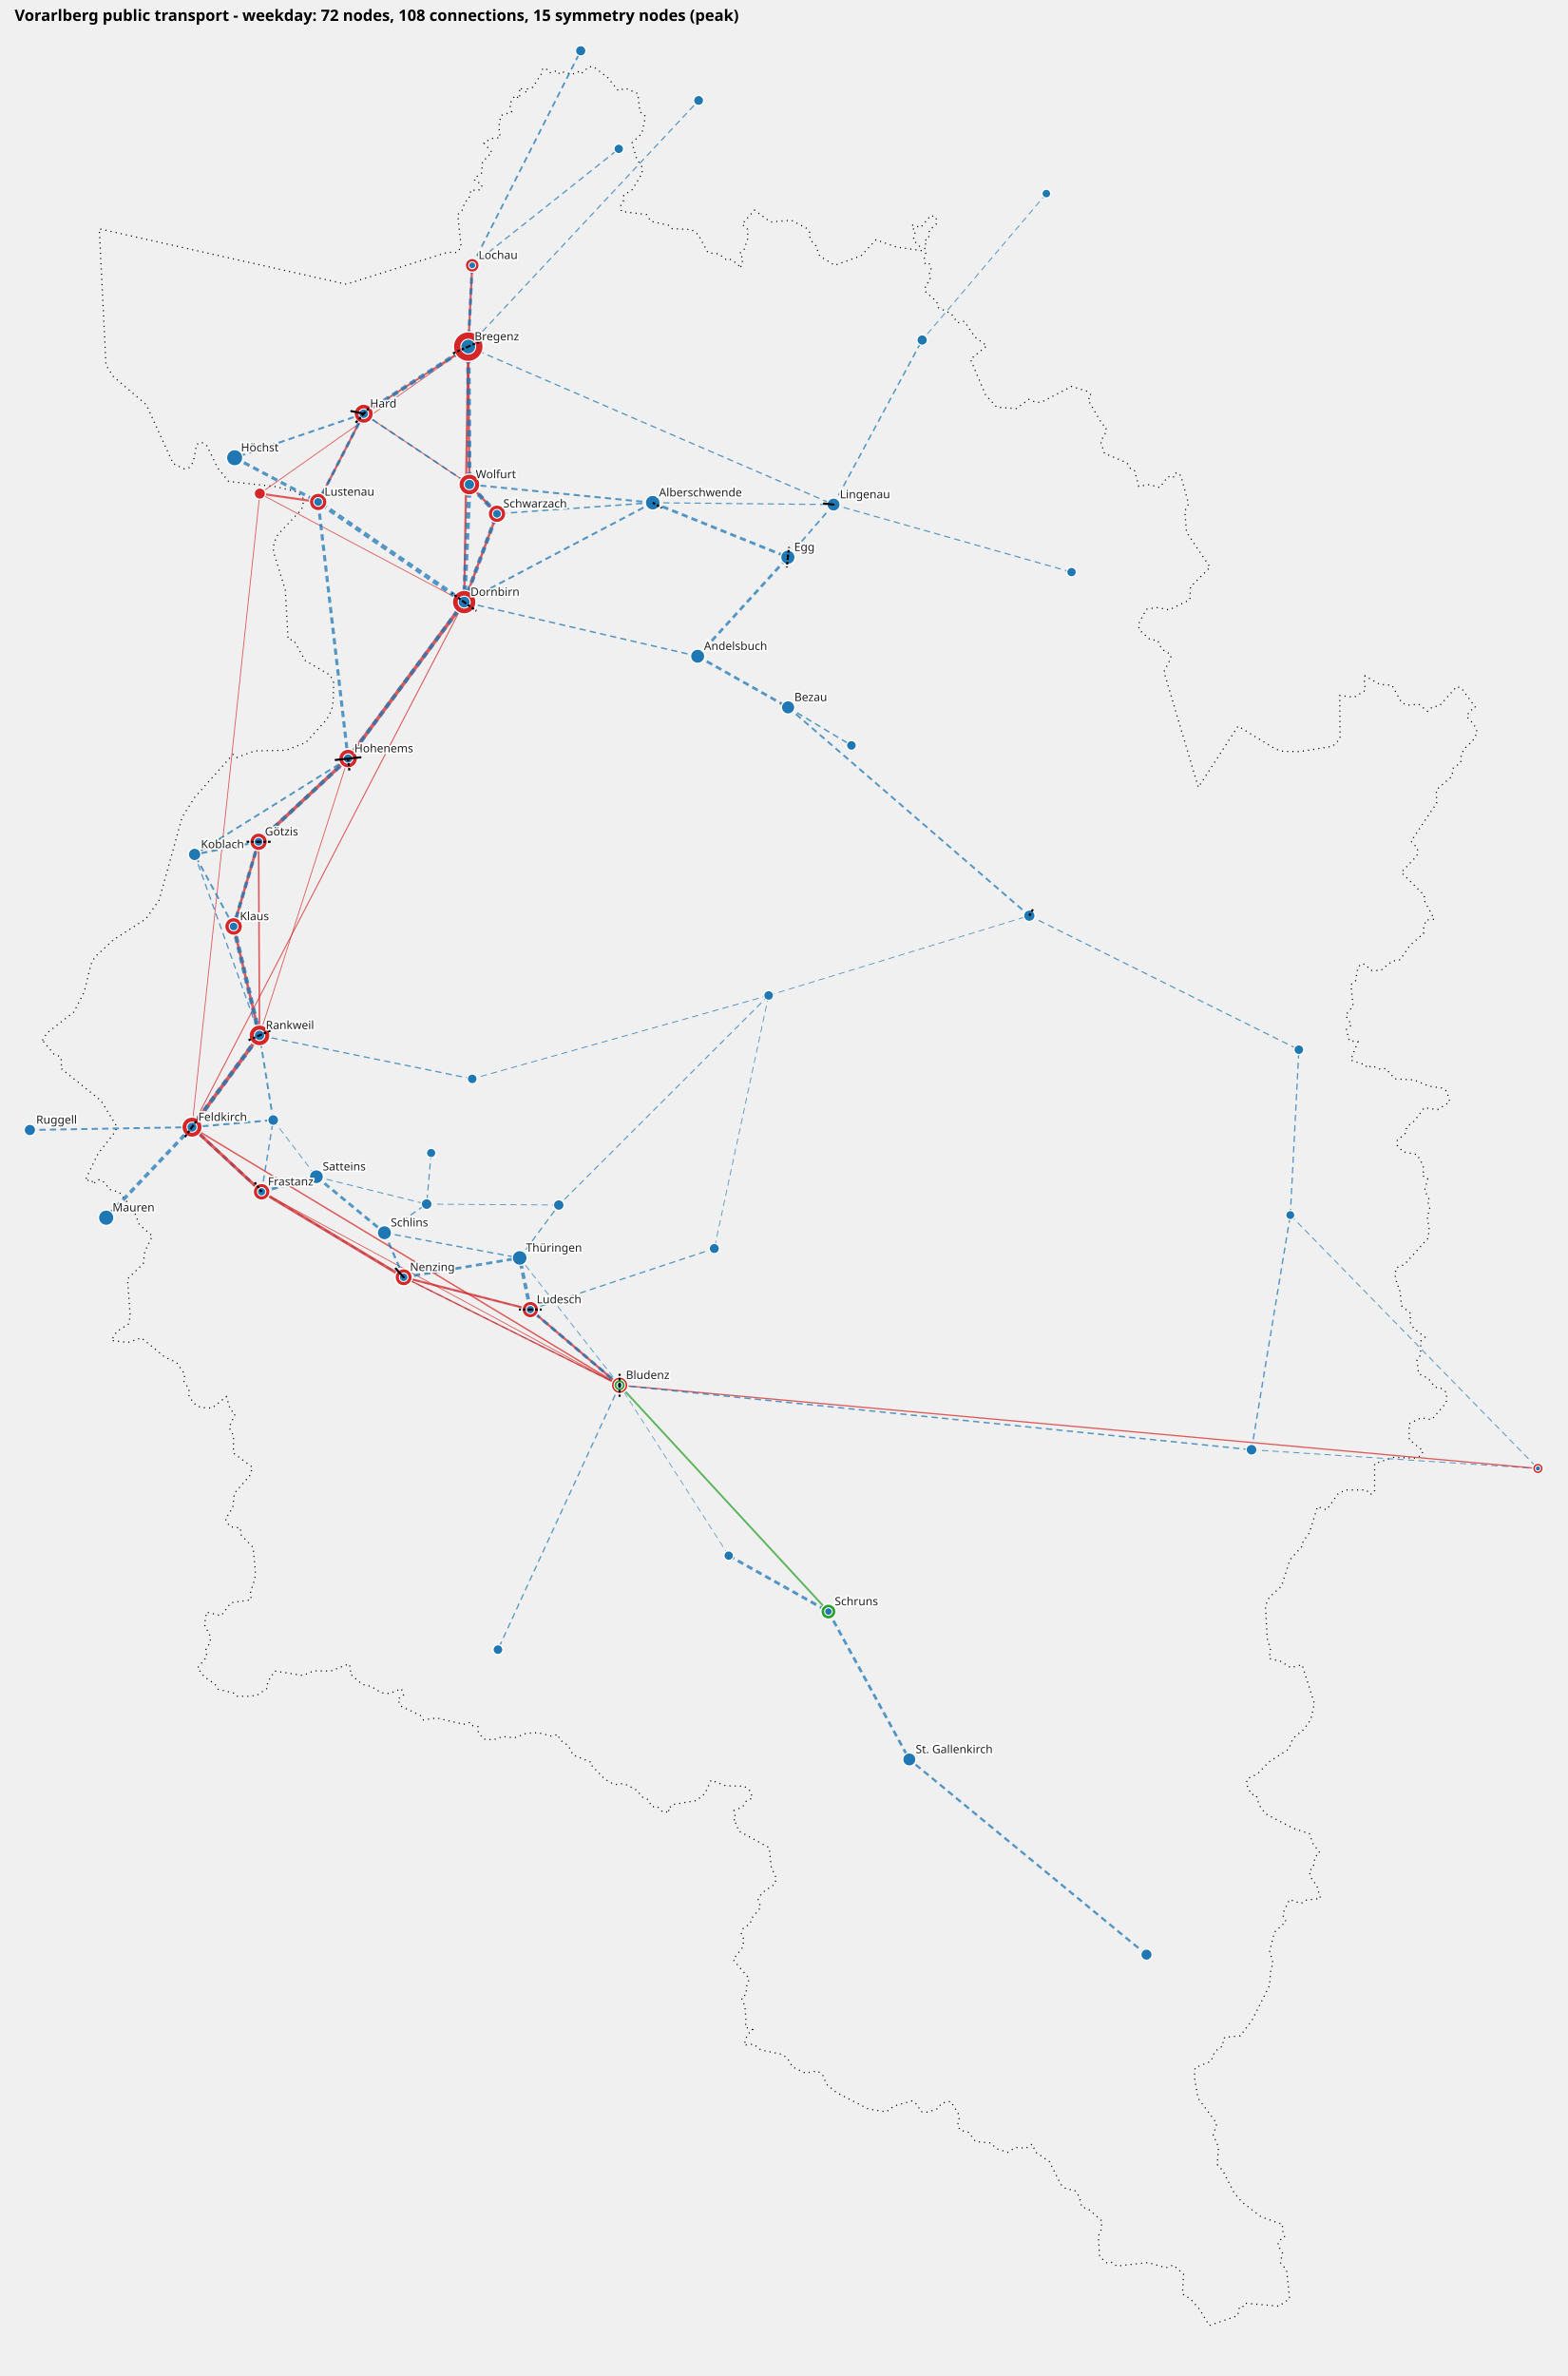
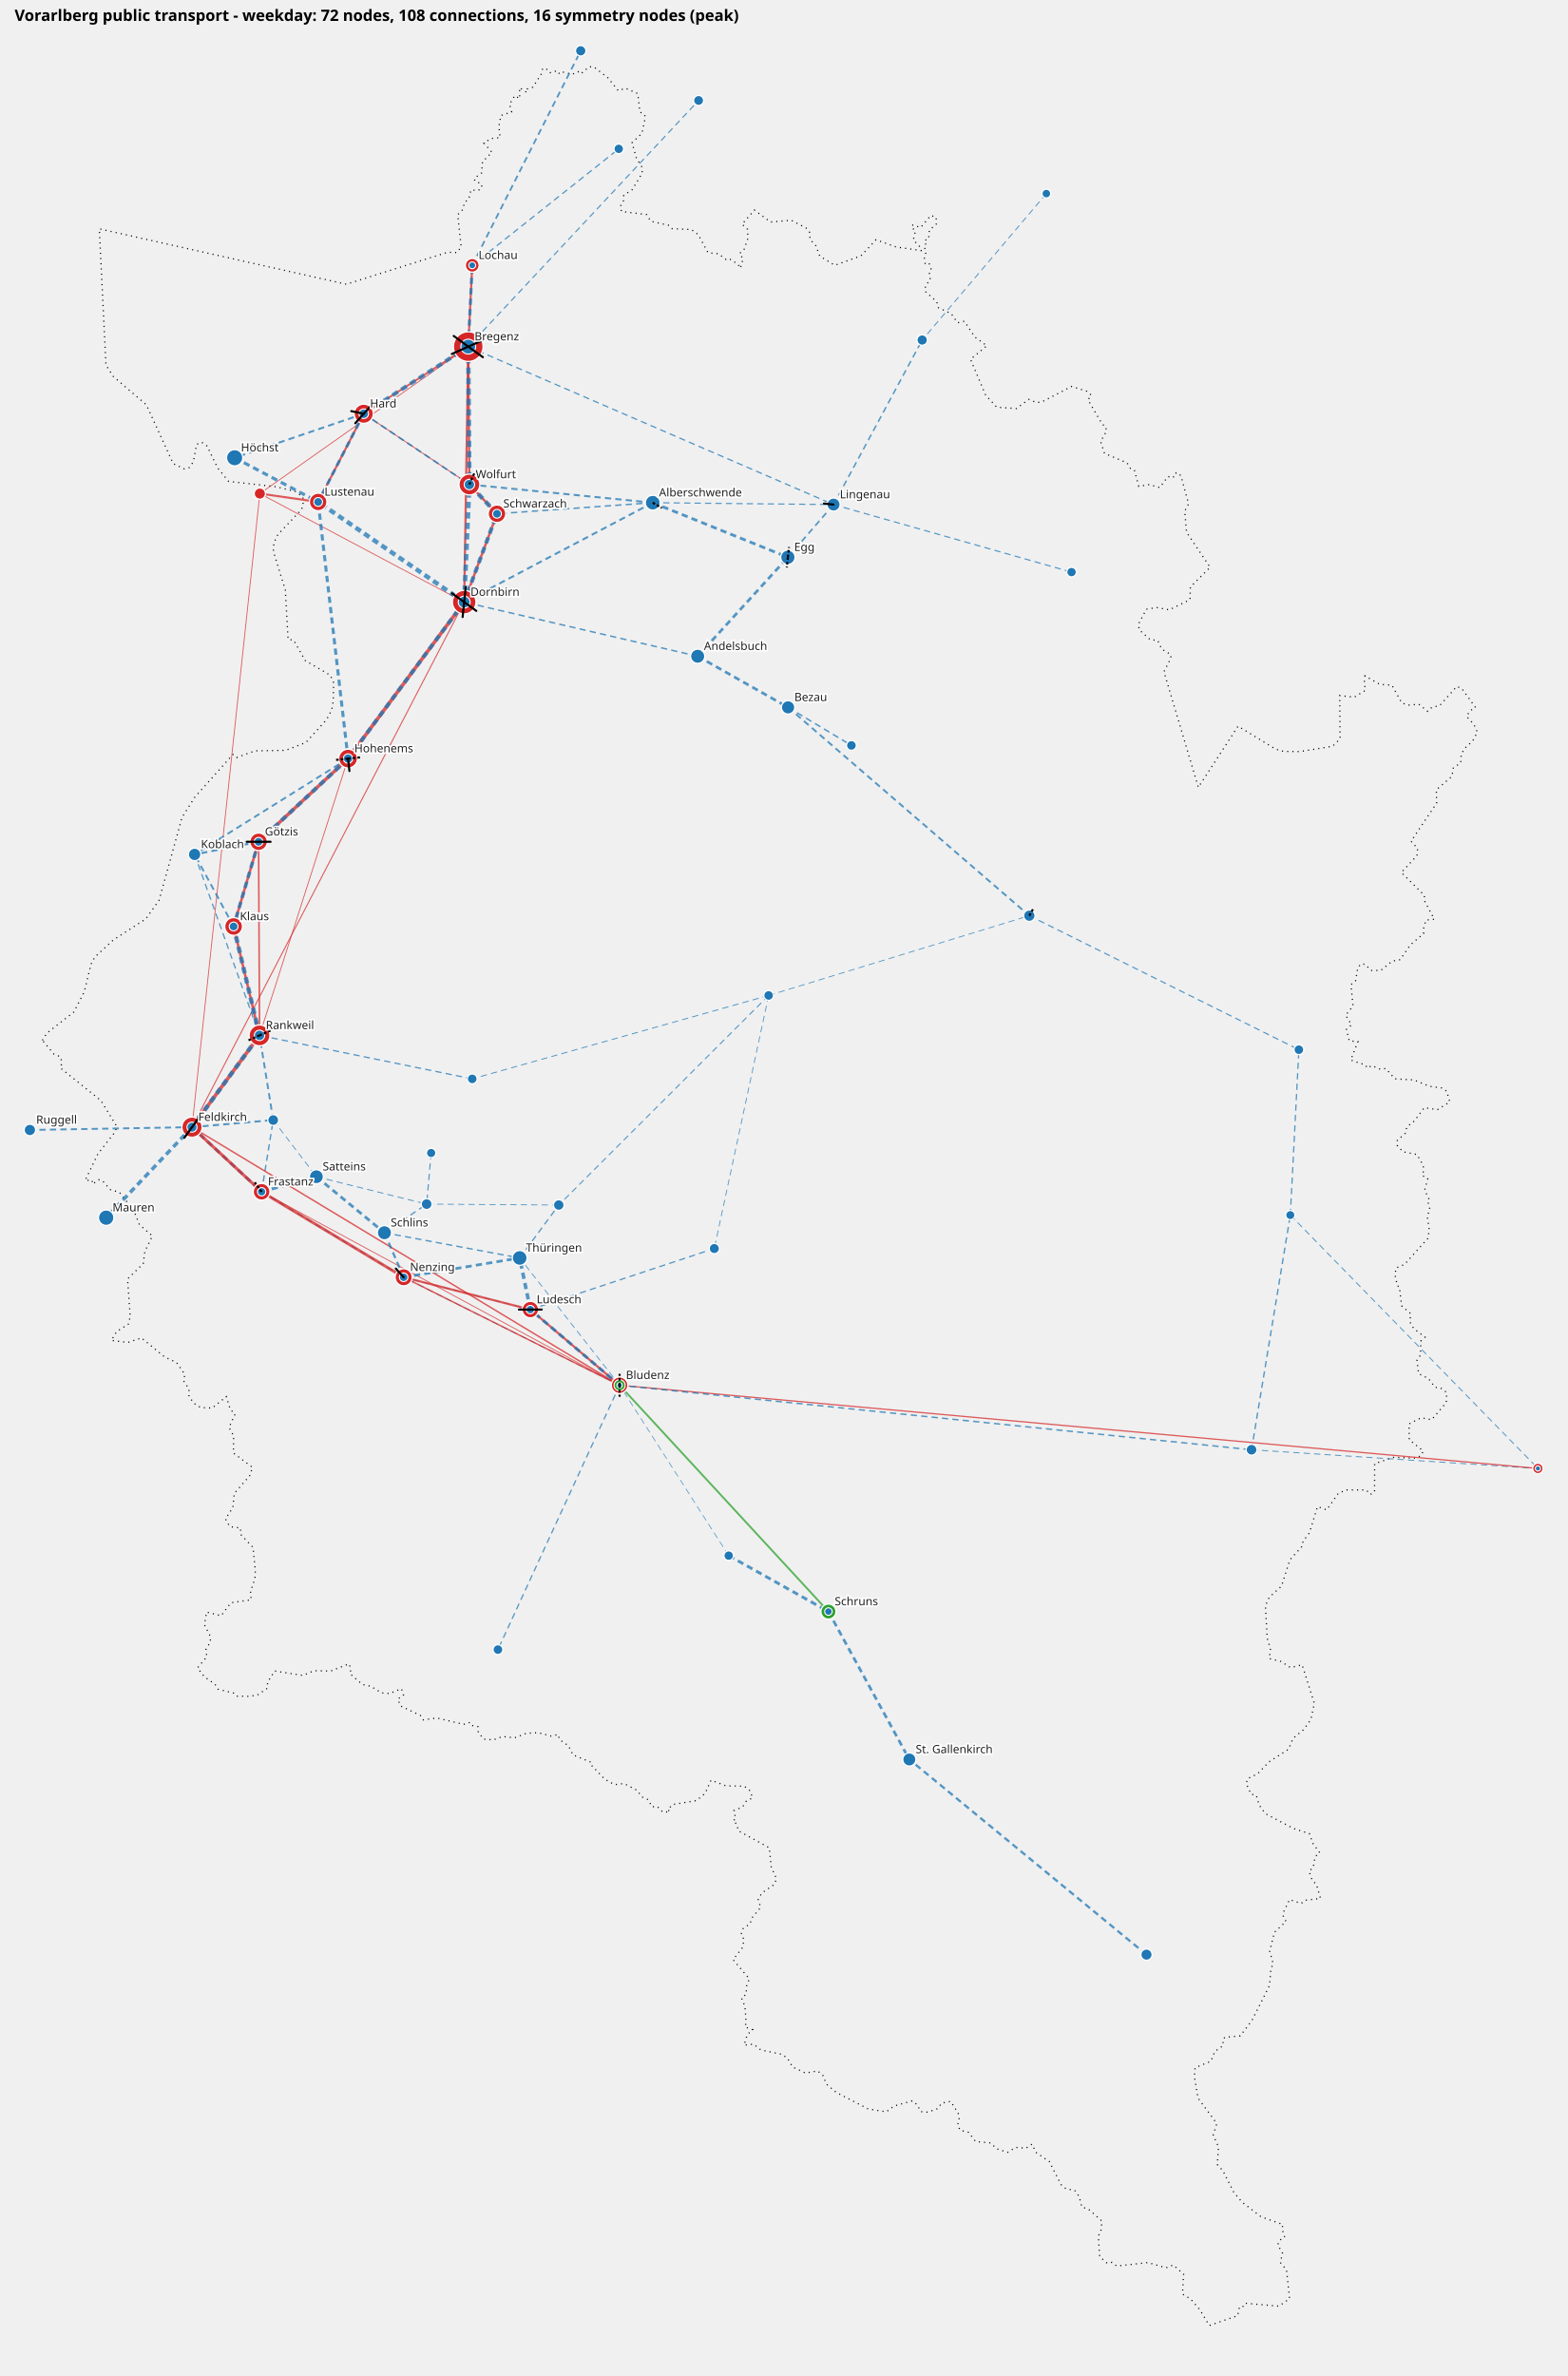
<svg xmlns="http://www.w3.org/2000/svg" width="1500" height="2273" style="background:#f3f5f8;font-family:sans-serif">
  <polyline fill="none" stroke="#000" stroke-width="1.2" stroke-dasharray="1 4" points="40.6,995.2 44.9,988.3 70.6,968.2 80.6,948.9 87.0,922.6 90.6,915.7 108.4,899.2 139.5,879.1 152.2,861.2 174.2,781.9 186.4,762.6 222.8,721.8 226.4,724.7 244.0,718.3 273.4,717.8 292.7,710.3 312.4,688.5 317.4,679.1 318.8,670.9 319.2,653.1 316.0,646.0 292.0,631.9 281.0,612.5 275.6,611.6 273.0,564.5 261.5,527.3 262.1,519.2 265.8,511.4 288.0,488.0 290.0,484.0 289.8,475.5 282.8,470.2 264.0,465.6 218.7,460.5 208.2,447.6 198.1,426.7 193.0,423.1 188.1,425.1 185.0,441.8 181.1,447.3 176.2,448.5 165.7,443.5 140.0,387.2 108.5,360.3 101.4,349.3 95.0,218.9 331.3,271.9 428.4,241.3 437.2,241.6 441.2,236.2 437.9,205.4 442.6,200.6 444.6,193.4 448.4,190.7 450.6,181.7 457.5,182.3 461.0,179.5 460.8,176.0 454.2,173.1 454.0,170.5 460.8,165.4 461.6,154.8 470.7,145.7 463.0,136.9 469.8,132.5 478.5,131.7 477.3,120.9 479.2,110.5 489.5,107.1 487.5,99.8 492.5,91.5 497.2,94.3 497.1,83.8 504.2,88.6 504.6,85.1 509.8,83.4 517.8,70.9 519.2,65.6 522.5,65.6 525.8,69.7 533.2,67.6 535.3,70.7 538.4,68.9 547.5,71.1 553.1,68.6 555.6,70.7 563.8,63.8 568.4,64.2 581.6,74.4 591.6,86.8 598.4,84.4 610.2,89.5 612.2,107.1 616.9,109.9 617.1,113.7 614.1,127.6 604.7,136.6 608.9,151.3 614.1,159.6 614.4,165.8 604.9,181.4 596.8,186.8 596.5,192.0 593.6,197.2 594.6,202.3 618.7,205.3 622.7,211.7 640.1,215.6 642.9,218.7 661.5,219.6 668.0,224.4 677.5,241.9 687.2,242.7 694.5,248.1 697.1,247.1 706.1,252.8 708.3,256.7 711.0,247.5 707.5,242.5 711.8,238.9 715.6,227.9 715.1,219.2 709.9,214.5 721.8,201.0 737.2,212.4 757.0,210.7 771.2,218.1 774.7,222.4 775.0,229.0 780.6,235.1 784.3,245.0 798.7,253.8 823.8,244.7 838.1,229.4 857.5,236.3 881.3,239.7 881.6,237.6 873.8,229.5 875.9,220.7 872.9,218.3 872.6,215.2 880.9,217.6 890.5,206.1 895.7,207.9 895.8,214.3 889.2,220.2 888.4,228.7 884.5,230.0 886.4,236.1 884.4,238.1 885.8,242.8 884.4,246.8 885.2,252.6 888.9,251.9 891.2,258.6 889.2,261.7 890.1,267.8 885.5,272.9 885.0,278.6 896.2,288.6 897.8,294.3 910.1,300.1 916.2,308.8 922.6,307.3 932.8,322.5 944.2,330.8 928.5,343.7 943.0,378.0 953.7,389.6 972.5,390.8 984.3,382.1 991.9,385.2 997.1,384.3 1025.3,369.7 1039.6,374.2 1044.2,378.1 1040.9,382.5 1054.8,406.2 1057.8,407.7 1058.6,412.6 1053.0,422.4 1056.7,433.7 1078.3,442.8 1081.5,448.1 1085.3,449.7 1089.5,465.2 1099.5,463.6 1109.6,466.4 1117.4,455.9 1122.6,456.8 1123.4,453.1 1126.6,452.1 1129.8,455.1 1137.2,482.1 1133.5,488.9 1135.2,509.1 1157.8,542.7 1138.9,561.6 1138.5,573.7 1118.7,583.4 1106.7,581.2 1096.8,582.8 1089.6,596.3 1089.7,602.3 1100.5,612.0 1107.6,612.6 1111.5,621.0 1120.2,626.2 1120.2,629.7 1113.6,642.6 1146.5,753.2 1184.5,694.7 1220.5,716.7 1227.9,718.8 1243.9,719.0 1275.0,713.9 1282.1,706.8 1281.8,665.4 1295.6,667.0 1305.0,661.3 1306.6,659.4 1305.1,653.9 1306.0,646.6 1320.3,654.8 1331.7,655.4 1341.1,672.4 1347.2,674.6 1357.5,673.7 1365.9,680.5 1370.1,676.5 1377.3,675.1 1393.8,656.7 1398.5,658.6 1411.7,676.8 1406.2,680.2 1403.2,685.4 1410.2,693.1 1413.5,700.5 1408.9,708.9 1401.1,716.1 1398.0,721.9 1397.6,729.6 1390.4,734.8 1389.1,742.7 1374.2,755.6 1374.5,768.3 1350.0,804.8 1356.3,811.6 1355.7,818.6 1340.7,834.6 1362.9,856.7 1362.5,861.1 1372.3,879.4 1364.3,880.2 1361.3,890.6 1362.1,893.0 1349.2,904.1 1339.6,918.1 1332.1,919.4 1321.1,928.3 1311.7,928.4 1305.9,922.4 1301.7,922.3 1299.0,926.4 1296.9,938.3 1292.5,942.0 1294.5,962.4 1287.4,971.3 1293.1,980.4 1288.2,984.8 1290.9,995.7 1299.2,996.5 1292.3,1014.1 1306.5,1018.9 1308.1,1021.8 1312.5,1019.4 1320.8,1023.0 1325.7,1022.2 1334.7,1032.1 1352.8,1033.1 1367.5,1039.2 1379.4,1040.8 1384.1,1043.9 1387.1,1054.1 1375.4,1061.5 1362.6,1059.7 1353.2,1072.4 1346.0,1077.9 1344.5,1084.2 1336.9,1090.9 1336.7,1095.6 1342.1,1101.8 1355.7,1104.5 1361.4,1114.5 1362.3,1119.4 1360.6,1124.4 1366.0,1127.6 1363.0,1138.7 1367.9,1148.5 1366.5,1151.1 1368.0,1156.6 1365.5,1163.8 1367.5,1176.9 1365.9,1184.9 1343.8,1209.6 1335.5,1213.1 1334.8,1220.2 1336.9,1230.0 1338.9,1231.3 1341.0,1249.2 1349.7,1256.7 1348.9,1264.6 1352.5,1270.9 1363.4,1279.2 1359.3,1283.0 1359.1,1296.3 1355.7,1301.1 1357.2,1314.1 1366.5,1318.6 1373.0,1327.2 1378.0,1327.6 1384.1,1332.1 1383.7,1341.8 1369.7,1358.2 1359.7,1356.3 1348.1,1362.2 1348.3,1377.3 1361.7,1388.1 1359.5,1392.6 1354.4,1394.9 1333.1,1394.2 1315.2,1400.2 1315.1,1427.3 1311.1,1429.7 1307.1,1425.3 1288.4,1425.3 1280.5,1428.5 1269.3,1444.4 1260.5,1441.3 1252.8,1466.4 1246.6,1474.7 1246.3,1478.7 1234.1,1492.2 1226.1,1517.4 1214.4,1528.0 1210.7,1536.1 1212.4,1567.5 1215.5,1577.2 1214.4,1586.7 1225.5,1589.4 1234.7,1595.3 1245.8,1592.6 1257.5,1629.6 1254.1,1645.1 1247.3,1654.6 1237.1,1663.0 1232.8,1673.4 1214.1,1685.5 1203.1,1697.0 1193.7,1701.5 1192.3,1706.2 1197.0,1716.5 1201.9,1717.3 1204.7,1726.8 1210.6,1735.0 1237.5,1749.2 1252.7,1754.1 1256.2,1763.6 1262.7,1772.5 1258.2,1776.2 1256.4,1786.5 1252.4,1790.1 1255.6,1799.1 1259.5,1802.7 1263.4,1816.1 1248.8,1817.9 1244.8,1821.0 1233.8,1817.2 1227.8,1829.6 1227.8,1834.1 1230.5,1838.1 1219.3,1848.5 1214.8,1866.6 1218.1,1878.7 1215.9,1883.6 1214.6,1899.5 1197.6,1933.2 1186.6,1947.6 1171.8,1949.0 1170.1,1951.2 1170.2,1956.9 1162.3,1962.6 1158.5,1971.9 1143.4,1978.1 1142.7,1986.5 1146.2,2007.1 1164.2,2031.5 1160.7,2042.7 1165.8,2053.7 1164.6,2070.7 1170.1,2076.8 1180.6,2097.6 1188.5,2106.8 1206.5,2120.7 1227.4,2128.1 1226.6,2132.2 1229.1,2140.2 1223.9,2143.4 1222.5,2147.6 1227.0,2155.5 1225.0,2164.5 1230.9,2171.5 1233.8,2199.1 1223.5,2206.2 1191.5,2203.4 1190.0,2206.3 1185.9,2206.7 1184.1,2215.3 1157.0,2224.7 1147.8,2209.4 1139.0,2199.3 1131.3,2194.6 1132.4,2175.6 1122.5,2166.8 1115.6,2169.5 1098.3,2164.5 1068.4,2167.8 1063.8,2164.3 1059.3,2165.2 1052.1,2158.8 1050.8,2138.8 1053.1,2135.5 1054.4,2124.8 1040.8,2112.9 1035.1,2111.6 1032.5,2101.3 1028.2,2095.3 1020.0,2094.0 1015.1,2089.9 1004.0,2067.9 991.2,2059.1 987.4,2051.2 981.6,2055.1 971.6,2054.3 964.1,2059.0 954.0,2055.8 947.5,2050.0 933.4,2048.7 926.7,2039.9 918.5,2037.9 916.2,2032.3 917.9,2028.5 916.7,2021.5 909.5,2010.3 900.7,2012.0 897.6,2017.1 887.6,2020.6 880.9,2020.1 877.6,2013.5 872.7,2009.8 855.5,2014.7 847.9,2020.3 830.6,2017.5 800.1,2001.7 790.4,1993.6 787.8,1986.0 782.3,1981.1 770.6,1983.2 758.3,1977.4 753.4,1969.0 748.1,1965.3 728.0,1961.1 720.9,1955.5 711.9,1956.5 714.9,1946.5 720.1,1941.7 712.7,1939.1 713.9,1934.9 712.7,1919.4 709.4,1911.4 713.9,1907.9 714.2,1900.2 716.9,1893.0 701.4,1874.7 710.5,1863.0 711.8,1855.5 709.1,1850.3 711.0,1844.9 717.7,1840.3 719.2,1835.0 727.8,1824.7 725.4,1817.3 728.8,1811.0 740.9,1802.7 742.9,1797.2 737.9,1786.2 736.0,1767.7 706.3,1751.3 705.0,1745.2 701.3,1741.8 703.9,1740.0 702.2,1732.1 710.4,1728.7 714.1,1722.9 720.0,1720.0 717.6,1713.1 712.1,1708.8 694.5,1708.4 680.3,1703.0 674.6,1715.6 666.4,1722.5 643.6,1726.3 638.8,1731.1 641.1,1733.2 634.1,1733.6 628.8,1728.1 623.7,1728.5 620.2,1721.7 614.1,1719.0 609.5,1712.7 597.0,1706.2 587.9,1707.3 578.6,1702.0 566.0,1688.9 565.7,1685.9 548.2,1678.8 543.8,1670.0 535.4,1664.3 534.0,1659.3 527.2,1660.8 515.2,1657.6 503.8,1658.1 492.2,1662.5 480.9,1661.2 472.1,1664.4 463.0,1663.8 457.6,1657.5 457.3,1651.8 451.7,1650.7 449.8,1647.7 443.6,1649.6 418.0,1643.5 405.0,1645.3 402.1,1641.0 383.2,1632.0 380.6,1625.4 386.0,1621.6 384.1,1615.5 372.7,1620.1 364.9,1619.5 354.9,1613.2 346.6,1611.4 334.8,1601.1 335.8,1596.8 333.9,1591.7 316.4,1598.6 300.3,1598.3 289.9,1602.8 262.8,1598.6 256.1,1609.1 255.6,1615.2 246.3,1621.5 238.7,1622.8 226.4,1622.6 223.6,1619.7 208.7,1616.0 205.7,1611.2 195.5,1604.1 189.0,1595.6 197.9,1584.9 196.9,1578.2 201.3,1570.6 201.2,1565.3 195.6,1554.3 197.6,1542.2 211.6,1545.7 220.9,1533.3 240.3,1530.4 239.7,1522.7 243.9,1510.3 244.3,1502.3 242.1,1480.4 230.1,1467.7 230.2,1461.8 219.9,1460.5 215.7,1453.1 222.8,1442.1 224.2,1428.6 238.8,1411.9 241.6,1403.8 223.3,1390.0 223.5,1373.5 219.1,1365.5 225.0,1352.7 220.4,1348.5 216.5,1336.1 203.0,1347.0 192.1,1346.6 185.5,1342.5 180.8,1335.7 180.8,1328.7 175.6,1320.9 176.9,1314.9 168.8,1303.3 157.6,1298.2 135.3,1279.9 122.3,1284.3 106.5,1282.3 111.6,1273.9 122.8,1266.7 124.6,1259.5 122.0,1223.5 137.0,1208.9 138.6,1197.2 145.8,1182.3 133.4,1171.7 128.0,1158.0 114.2,1140.6 105.6,1138.1 97.9,1129.4 94.5,1128.6 88.6,1132.8 88.1,1129.1 81.5,1129.2 93.7,1103.8 110.6,1082.2 111.5,1077.2 96.5,1052.8 57.7,1021.6 59.2,1017.1 58.0,1011.0 51.6,1008.4 40.6,995.2" />
  <line x1="697.2" y1="1488.2" x2="592.8" y2="1325.2" stroke="#1f77b4" stroke-width="0.7" stroke-opacity=".75" stroke-dasharray="6 4" />
  <line x1="507.4" y1="1252.8" x2="386.2" y2="1221.9" stroke="#1f77b4" stroke-width="0.7" stroke-opacity=".75" stroke-dasharray="6 4" />
  <line x1="261.4" y1="1071.5" x2="302.7" y2="1125.7" stroke="#1f77b4" stroke-width="0.8" stroke-opacity=".75" stroke-dasharray="6 4" />
  <line x1="592.8" y1="1325.2" x2="497.2" y2="1203.4" stroke="#1f77b4" stroke-width="0.8" stroke-opacity=".75" stroke-dasharray="6 4" />
  <line x1="592.8" y1="1325.2" x2="250.3" y2="1140.1" stroke="#d62728" stroke-width="0.8" stroke-opacity=".75" />
  <line x1="592.8" y1="1325.2" x2="386.2" y2="1221.9" stroke="#1f77b4" stroke-width="0.8" stroke-opacity=".75" stroke-dasharray="6 4" />
  <line x1="408.2" y1="1151.9" x2="534.6" y2="1152.8" stroke="#1f77b4" stroke-width="0.8" stroke-opacity=".75" stroke-dasharray="6 4" />
  <line x1="735.4" y1="952.3" x2="984.8" y2="876.0" stroke="#1f77b4" stroke-width="0.8" stroke-opacity=".75" stroke-dasharray="6 4" />
  <line x1="183.7" y1="1078.3" x2="248.6" y2="472.2" stroke="#d62728" stroke-width="0.8" stroke-opacity=".75" />
  <line x1="448.0" y1="331.6" x2="248.6" y2="472.2" stroke="#d62728" stroke-width="0.8" stroke-opacity=".75" />
  <line x1="735.4" y1="952.3" x2="683.4" y2="1194.4" stroke="#1f77b4" stroke-width="0.8" stroke-opacity=".75" stroke-dasharray="6 4" />
  <line x1="444.1" y1="576.0" x2="248.6" y2="472.2" stroke="#d62728" stroke-width="0.8" stroke-opacity=".75" />
  <line x1="333.0" y1="725.7" x2="248.3" y2="990.5" stroke="#d62728" stroke-width="0.8" stroke-opacity=".75" />
  <line x1="1197.4" y1="1386.9" x2="1471.4" y2="1404.8" stroke="#1f77b4" stroke-width="0.9" stroke-opacity=".75" stroke-dasharray="6 4" />
  <line x1="735.4" y1="952.3" x2="451.8" y2="1032.1" stroke="#1f77b4" stroke-width="0.9" stroke-opacity=".75" stroke-dasharray="6 4" />
  <line x1="302.7" y1="1125.7" x2="408.2" y2="1151.9" stroke="#1f77b4" stroke-width="0.9" stroke-opacity=".75" stroke-dasharray="6 4" />
  <line x1="1234.5" y1="1162.4" x2="1471.4" y2="1404.8" stroke="#1f77b4" stroke-width="0.9" stroke-opacity=".75" stroke-dasharray="6 4" />
  <line x1="1001.1" y1="185.2" x2="882.3" y2="325.3" stroke="#1f77b4" stroke-width="0.9" stroke-opacity=".75" stroke-dasharray="6 4" />
  <line x1="348.0" y1="395.8" x2="449.1" y2="463.5" stroke="#d62728" stroke-width="0.9" stroke-opacity=".75" />
  <line x1="444.1" y1="576.0" x2="183.7" y2="1078.3" stroke="#d62728" stroke-width="1.0" stroke-opacity=".75" />
  <line x1="735.4" y1="952.3" x2="534.6" y2="1152.8" stroke="#1f77b4" stroke-width="1.0" stroke-opacity=".75" stroke-dasharray="6 4" />
  <line x1="624.5" y1="480.9" x2="797.5" y2="482.7" stroke="#1f77b4" stroke-width="1.1" stroke-opacity=".75" stroke-dasharray="6 4" />
  <line x1="797.5" y1="482.7" x2="1025.2" y2="547.3" stroke="#1f77b4" stroke-width="1.1" stroke-opacity=".75" stroke-dasharray="6 4" />
  <line x1="984.8" y1="876.0" x2="1242.7" y2="1004.2" stroke="#1f77b4" stroke-width="1.1" stroke-opacity=".75" stroke-dasharray="6 4" />
  <line x1="448.0" y1="331.6" x2="668.4" y2="96.1" stroke="#1f77b4" stroke-width="1.1" stroke-opacity=".75" stroke-dasharray="6 4" />
  <line x1="412.5" y1="1103.0" x2="408.2" y2="1151.9" stroke="#1f77b4" stroke-width="1.1" stroke-opacity=".75" stroke-dasharray="6 4" />
  <line x1="448.0" y1="331.6" x2="797.5" y2="482.7" stroke="#1f77b4" stroke-width="1.2" stroke-opacity=".75" stroke-dasharray="6 4" />
  <line x1="592.8" y1="1325.2" x2="1471.4" y2="1404.8" stroke="#d62728" stroke-width="1.2" stroke-opacity=".75" />
  <line x1="186.2" y1="817.4" x2="248.3" y2="990.5" stroke="#1f77b4" stroke-width="1.2" stroke-opacity=".75" stroke-dasharray="6 4" />
  <line x1="507.4" y1="1252.8" x2="683.4" y2="1194.4" stroke="#1f77b4" stroke-width="1.2" stroke-opacity=".75" stroke-dasharray="6 4" />
  <line x1="250.3" y1="1140.1" x2="386.2" y2="1221.9" stroke="#1f77b4" stroke-width="1.2" stroke-opacity=".75" stroke-dasharray="6 4" />
  <line x1="451.8" y1="253.8" x2="592.0" y2="142.4" stroke="#1f77b4" stroke-width="1.2" stroke-opacity=".75" stroke-dasharray="6 4" />
  <line x1="497.2" y1="1203.4" x2="534.6" y2="1152.8" stroke="#1f77b4" stroke-width="1.2" stroke-opacity=".75" stroke-dasharray="6 4" />
  <line x1="367.8" y1="1179.3" x2="408.2" y2="1151.9" stroke="#1f77b4" stroke-width="1.2" stroke-opacity=".75" stroke-dasharray="6 4" />
  <line x1="1234.5" y1="1162.4" x2="1242.7" y2="1004.2" stroke="#1f77b4" stroke-width="1.2" stroke-opacity=".75" stroke-dasharray="6 4" />
  <line x1="592.8" y1="1325.2" x2="476.4" y2="1578.1" stroke="#1f77b4" stroke-width="1.2" stroke-opacity=".75" stroke-dasharray="6 4" />
  <line x1="451.8" y1="1032.1" x2="248.3" y2="990.5" stroke="#1f77b4" stroke-width="1.2" stroke-opacity=".75" stroke-dasharray="6 4" />
  <line x1="1197.4" y1="1386.9" x2="1234.5" y2="1162.4" stroke="#1f77b4" stroke-width="1.3" stroke-opacity=".75" stroke-dasharray="6 4" />
  <line x1="250.3" y1="1140.1" x2="261.4" y2="1071.5" stroke="#1f77b4" stroke-width="1.3" stroke-opacity=".75" stroke-dasharray="6 4" />
  <line x1="367.8" y1="1179.3" x2="497.2" y2="1203.4" stroke="#1f77b4" stroke-width="1.3" stroke-opacity=".75" stroke-dasharray="6 4" />
  <line x1="754.0" y1="676.7" x2="814.6" y2="713.1" stroke="#1f77b4" stroke-width="1.4" stroke-opacity=".75" stroke-dasharray="6 4" />
  <line x1="592.8" y1="1325.2" x2="1197.4" y2="1386.9" stroke="#1f77b4" stroke-width="1.4" stroke-opacity=".75" stroke-dasharray="6 4" />
  <line x1="592.8" y1="1325.2" x2="183.7" y2="1078.3" stroke="#d62728" stroke-width="1.4" stroke-opacity=".75" />
  <line x1="592.8" y1="1325.2" x2="386.2" y2="1221.9" stroke="#d62728" stroke-width="1.4" stroke-opacity=".75" />
  <line x1="667.5" y1="627.8" x2="444.1" y2="576.0" stroke="#1f77b4" stroke-width="1.4" stroke-opacity=".75" stroke-dasharray="6 4" />
  <line x1="797.5" y1="482.7" x2="882.3" y2="325.3" stroke="#1f77b4" stroke-width="1.4" stroke-opacity=".75" stroke-dasharray="6 4" />
  <line x1="624.5" y1="480.9" x2="475.5" y2="491.5" stroke="#1f77b4" stroke-width="1.4" stroke-opacity=".75" stroke-dasharray="6 4" />
  <line x1="247.4" y1="805.3" x2="248.3" y2="990.5" stroke="#d62728" stroke-width="1.5" stroke-opacity=".75" />
  <line x1="753.8" y1="533.1" x2="797.5" y2="482.7" stroke="#1f77b4" stroke-width="1.6" stroke-opacity=".75" stroke-dasharray="6 4" />
  <line x1="451.8" y1="253.8" x2="555.6" y2="48.6" stroke="#1f77b4" stroke-width="1.7" stroke-opacity=".75" stroke-dasharray="6 4" />
  <line x1="348.0" y1="395.8" x2="449.1" y2="463.5" stroke="#1f77b4" stroke-width="1.7" stroke-opacity=".75" stroke-dasharray="6 4" />
  <line x1="223.5" y1="886.3" x2="186.2" y2="817.4" stroke="#1f77b4" stroke-width="1.8" stroke-opacity=".75" stroke-dasharray="6 4" />
  <line x1="183.7" y1="1078.3" x2="28.6" y2="1081.0" stroke="#1f77b4" stroke-width="1.8" stroke-opacity=".75" stroke-dasharray="6 4" />
  <line x1="333.0" y1="725.7" x2="186.2" y2="817.4" stroke="#1f77b4" stroke-width="1.8" stroke-opacity=".75" stroke-dasharray="6 4" />
  <line x1="754.0" y1="676.7" x2="984.8" y2="876.0" stroke="#1f77b4" stroke-width="1.8" stroke-opacity=".75" stroke-dasharray="6 4" />
  <line x1="448.0" y1="331.6" x2="348.0" y2="395.8" stroke="#d62728" stroke-width="1.8" stroke-opacity=".75" />
  <line x1="592.8" y1="1325.2" x2="792.6" y2="1541.7" stroke="#2ca02c" stroke-width="1.8" stroke-opacity=".75" />
  <line x1="261.4" y1="1071.5" x2="248.3" y2="990.5" stroke="#1f77b4" stroke-width="1.8" stroke-opacity=".75" stroke-dasharray="6 4" />
  <line x1="183.7" y1="1078.3" x2="261.4" y2="1071.5" stroke="#1f77b4" stroke-width="1.9" stroke-opacity=".75" stroke-dasharray="6 4" />
  <line x1="624.5" y1="480.9" x2="444.1" y2="576.0" stroke="#1f77b4" stroke-width="1.9" stroke-opacity=".75" stroke-dasharray="6 4" />
  <line x1="348.0" y1="395.8" x2="224.5" y2="437.9" stroke="#1f77b4" stroke-width="1.9" stroke-opacity=".75" stroke-dasharray="6 4" />
  <line x1="624.5" y1="480.9" x2="449.1" y2="463.5" stroke="#1f77b4" stroke-width="1.9" stroke-opacity=".75" stroke-dasharray="6 4" />
  <line x1="448.0" y1="331.6" x2="451.8" y2="253.8" stroke="#d62728" stroke-width="2.0" stroke-opacity=".75" />
  <line x1="247.4" y1="805.3" x2="186.2" y2="817.4" stroke="#1f77b4" stroke-width="2.0" stroke-opacity=".75" stroke-dasharray="6 4" />
  <line x1="348.0" y1="395.8" x2="304.4" y2="480.2" stroke="#d62728" stroke-width="2.0" stroke-opacity=".75" />
  <line x1="304.4" y1="480.2" x2="248.6" y2="472.2" stroke="#d62728" stroke-width="2.0" stroke-opacity=".75" />
  <line x1="448.0" y1="331.6" x2="449.1" y2="463.5" stroke="#d62728" stroke-width="2.1" stroke-opacity=".75" />
  <line x1="448.0" y1="331.6" x2="444.1" y2="576.0" stroke="#d62728" stroke-width="2.1" stroke-opacity=".75" />
  <line x1="592.8" y1="1325.2" x2="507.4" y2="1252.8" stroke="#d62728" stroke-width="2.1" stroke-opacity=".75" />
  <line x1="507.4" y1="1252.8" x2="386.2" y2="1221.9" stroke="#d62728" stroke-width="2.1" stroke-opacity=".75" />
  <line x1="386.2" y1="1221.9" x2="367.8" y2="1179.3" stroke="#1f77b4" stroke-width="2.1" stroke-opacity=".75" stroke-dasharray="6 4" />
  <line x1="1096.9" y1="1869.9" x2="870.0" y2="1683.2" stroke="#1f77b4" stroke-width="2.2" stroke-opacity=".75" stroke-dasharray="6 4" />
  <line x1="444.1" y1="576.0" x2="475.5" y2="491.5" stroke="#d62728" stroke-width="2.3" stroke-opacity=".75" />
  <line x1="475.5" y1="491.5" x2="449.1" y2="463.5" stroke="#d62728" stroke-width="2.3" stroke-opacity=".75" />
  <line x1="223.5" y1="886.3" x2="248.3" y2="990.5" stroke="#d62728" stroke-width="2.4" stroke-opacity=".75" />
  <line x1="247.4" y1="805.3" x2="223.5" y2="886.3" stroke="#d62728" stroke-width="2.4" stroke-opacity=".75" />
  <line x1="792.6" y1="1541.7" x2="870.0" y2="1683.2" stroke="#1f77b4" stroke-width="2.6" stroke-opacity=".75" stroke-dasharray="6 4" />
  <line x1="667.5" y1="627.8" x2="754.0" y2="676.7" stroke="#1f77b4" stroke-width="2.6" stroke-opacity=".75" stroke-dasharray="6 4" />
  <line x1="386.2" y1="1221.9" x2="497.2" y2="1203.4" stroke="#1f77b4" stroke-width="2.6" stroke-opacity=".75" stroke-dasharray="6 4" />
  <line x1="667.5" y1="627.8" x2="753.8" y2="533.1" stroke="#1f77b4" stroke-width="2.6" stroke-opacity=".75" stroke-dasharray="6 4" />
  <line x1="302.7" y1="1125.7" x2="367.8" y2="1179.3" stroke="#1f77b4" stroke-width="2.7" stroke-opacity=".75" stroke-dasharray="6 4" />
  <line x1="624.5" y1="480.9" x2="753.8" y2="533.1" stroke="#1f77b4" stroke-width="2.7" stroke-opacity=".75" stroke-dasharray="6 4" />
  <line x1="348.0" y1="395.8" x2="304.4" y2="480.2" stroke="#1f77b4" stroke-width="2.8" stroke-opacity=".75" stroke-dasharray="6 4" />
  <line x1="183.7" y1="1078.3" x2="250.3" y2="1140.1" stroke="#1f77b4" stroke-width="2.8" stroke-opacity=".75" stroke-dasharray="6 4" />
  <line x1="250.3" y1="1140.1" x2="386.2" y2="1221.9" stroke="#d62728" stroke-width="2.8" stroke-opacity=".75" />
  <line x1="250.3" y1="1140.1" x2="302.7" y2="1125.7" stroke="#1f77b4" stroke-width="2.8" stroke-opacity=".75" stroke-dasharray="6 4" />
  <line x1="697.2" y1="1488.2" x2="792.6" y2="1541.7" stroke="#1f77b4" stroke-width="2.8" stroke-opacity=".75" stroke-dasharray="6 4" />
  <line x1="333.0" y1="725.7" x2="304.4" y2="480.2" stroke="#1f77b4" stroke-width="2.9" stroke-opacity=".75" stroke-dasharray="6 4" />
  <line x1="183.7" y1="1078.3" x2="250.3" y2="1140.1" stroke="#d62728" stroke-width="2.9" stroke-opacity=".75" />
  <line x1="592.8" y1="1325.2" x2="507.4" y2="1252.8" stroke="#1f77b4" stroke-width="2.9" stroke-opacity=".75" stroke-dasharray="6 4" />
  <line x1="448.0" y1="331.6" x2="451.8" y2="253.8" stroke="#1f77b4" stroke-width="2.9" stroke-opacity=".75" stroke-dasharray="6 4" />
  <line x1="224.5" y1="437.9" x2="304.4" y2="480.2" stroke="#1f77b4" stroke-width="3.0" stroke-opacity=".75" stroke-dasharray="6 4" />
  <line x1="247.4" y1="805.3" x2="333.0" y2="725.7" stroke="#d62728" stroke-width="3.2" stroke-opacity=".75" />
  <line x1="183.7" y1="1078.3" x2="101.6" y2="1164.9" stroke="#1f77b4" stroke-width="3.4" stroke-opacity=".75" stroke-dasharray="6 4" />
  <line x1="183.7" y1="1078.3" x2="248.3" y2="990.5" stroke="#d62728" stroke-width="3.4" stroke-opacity=".75" />
  <line x1="507.4" y1="1252.8" x2="497.2" y2="1203.4" stroke="#1f77b4" stroke-width="3.4" stroke-opacity=".75" stroke-dasharray="6 4" />
  <line x1="247.4" y1="805.3" x2="223.5" y2="886.3" stroke="#1f77b4" stroke-width="3.4" stroke-opacity=".75" stroke-dasharray="6 4" />
  <line x1="444.1" y1="576.0" x2="333.0" y2="725.7" stroke="#d62728" stroke-width="3.4" stroke-opacity=".75" />
  <line x1="444.1" y1="576.0" x2="333.0" y2="725.7" stroke="#1f77b4" stroke-width="3.8" stroke-opacity=".75" stroke-dasharray="6 4" />
  <line x1="247.4" y1="805.3" x2="333.0" y2="725.7" stroke="#1f77b4" stroke-width="3.8" stroke-opacity=".75" stroke-dasharray="6 4" />
  <line x1="444.1" y1="576.0" x2="475.5" y2="491.5" stroke="#1f77b4" stroke-width="3.9" stroke-opacity=".75" stroke-dasharray="6 4" />
  <line x1="448.0" y1="331.6" x2="348.0" y2="395.8" stroke="#1f77b4" stroke-width="3.9" stroke-opacity=".75" stroke-dasharray="6 4" />
  <line x1="475.5" y1="491.5" x2="449.1" y2="463.5" stroke="#1f77b4" stroke-width="4.2" stroke-opacity=".75" stroke-dasharray="6 4" />
  <line x1="444.1" y1="576.0" x2="449.1" y2="463.5" stroke="#1f77b4" stroke-width="4.2" stroke-opacity=".75" stroke-dasharray="6 4" />
  <line x1="223.5" y1="886.3" x2="248.3" y2="990.5" stroke="#1f77b4" stroke-width="4.2" stroke-opacity=".75" stroke-dasharray="6 4" />
  <line x1="444.1" y1="576.0" x2="304.4" y2="480.2" stroke="#1f77b4" stroke-width="4.2" stroke-opacity=".75" stroke-dasharray="6 4" />
  <line x1="183.7" y1="1078.3" x2="248.3" y2="990.5" stroke="#1f77b4" stroke-width="4.2" stroke-opacity=".75" stroke-dasharray="6 4" />
  <line x1="448.0" y1="331.6" x2="449.1" y2="463.5" stroke="#1f77b4" stroke-width="4.2" stroke-opacity=".75" stroke-dasharray="6 4" />
  <circle cx="592.8" cy="1325.2" r="7.9" fill="#d62728" stroke="#fff" stroke-width="1.2" />
  <circle cx="592.8" cy="1325.2" r="5.3" fill="#2ca02c" stroke="#fff" stroke-width="1" />
  <circle cx="592.8" cy="1325.2" r="2.6" fill="#1f77b4" stroke="#fff" stroke-width="1" />
  <line x1="592.8" y1="1325.2" x2="592.8" y2="1314.3" stroke="#000" stroke-width="2" stroke-dasharray="2.5 2" />
  <line x1="592.8" y1="1325.2" x2="592.8" y2="1336.2" stroke="#000" stroke-width="2" stroke-dasharray="2.5 2" />
  <circle cx="448.0" cy="331.6" r="14.2" fill="#d62728" stroke="#fff" stroke-width="1.2" />
  <circle cx="448.0" cy="331.6" r="7.1" fill="#1f77b4" stroke="#fff" stroke-width="1" />
-   <line x1="448.0" y1="331.6" x2="463.8" y2="324.6" stroke="#000" stroke-width="2" stroke-dasharray="2.5 2" />
-   <line x1="448.0" y1="331.6" x2="432.3" y2="338.6" stroke="#000" stroke-width="2" stroke-dasharray="2.5 2" />
+   <line x1="448.0" y1="331.6" x2="463.8" y2="324.6" stroke="#000" stroke-width="2" stroke-linecap="round" />
+   <line x1="448.0" y1="331.6" x2="432.3" y2="338.6" stroke="#000" stroke-width="2" stroke-linecap="round" />
+   <line x1="448.0" y1="331.6" x2="462.0" y2="341.7" stroke="#000" stroke-width="2" stroke-linecap="round" />
+   <line x1="448.0" y1="331.6" x2="434.1" y2="321.4" stroke="#000" stroke-width="2" stroke-linecap="round" />
  <circle cx="444.1" cy="576.0" r="11.3" fill="#d62728" stroke="#fff" stroke-width="1.2" />
  <circle cx="444.1" cy="576.0" r="5.7" fill="#1f77b4" stroke="#fff" stroke-width="1" />
-   <line x1="444.1" y1="576.0" x2="455.7" y2="584.4" stroke="#000" stroke-width="2" stroke-dasharray="2.5 2" />
-   <line x1="444.1" y1="576.0" x2="432.5" y2="567.6" stroke="#000" stroke-width="2" stroke-dasharray="2.5 2" />
+   <line x1="444.1" y1="576.0" x2="445.6" y2="561.7" stroke="#000" stroke-width="2" stroke-linecap="round" />
+   <line x1="444.1" y1="576.0" x2="442.6" y2="590.3" stroke="#000" stroke-width="2" stroke-linecap="round" />
+   <line x1="444.1" y1="576.0" x2="455.7" y2="584.4" stroke="#000" stroke-width="2" stroke-linecap="round" />
+   <line x1="444.1" y1="576.0" x2="432.5" y2="567.6" stroke="#000" stroke-width="2" stroke-linecap="round" />
  <circle cx="183.7" cy="1078.3" r="9.7" fill="#d62728" stroke="#fff" stroke-width="1.2" />
  <circle cx="183.7" cy="1078.3" r="4.8" fill="#1f77b4" stroke="#fff" stroke-width="1" />
-   <line x1="183.7" y1="1078.3" x2="191.2" y2="1068.0" stroke="#000" stroke-width="2" stroke-dasharray="2.5 2" />
-   <line x1="183.7" y1="1078.3" x2="176.3" y2="1088.5" stroke="#000" stroke-width="2" stroke-dasharray="2.5 2" />
+   <line x1="183.7" y1="1078.3" x2="191.2" y2="1068.0" stroke="#000" stroke-width="2" stroke-linecap="round" />
+   <line x1="183.7" y1="1078.3" x2="176.3" y2="1088.5" stroke="#000" stroke-width="2" stroke-linecap="round" />
  <circle cx="250.3" cy="1140.1" r="8.0" fill="#d62728" stroke="#fff" stroke-width="1.2" />
  <circle cx="250.3" cy="1140.1" r="4.0" fill="#1f77b4" stroke="#fff" stroke-width="1" />
  <line x1="250.3" y1="1140.1" x2="243.8" y2="1131.1" stroke="#000" stroke-width="2" stroke-dasharray="2.5 2" />
  <circle cx="247.4" cy="805.3" r="8.4" fill="#d62728" stroke="#fff" stroke-width="1.2" />
  <circle cx="247.4" cy="805.3" r="4.2" fill="#1f77b4" stroke="#fff" stroke-width="1" />
-   <line x1="247.4" y1="805.3" x2="258.9" y2="805.3" stroke="#000" stroke-width="2" stroke-dasharray="2.5 2" />
-   <line x1="247.4" y1="805.3" x2="236.0" y2="805.3" stroke="#000" stroke-width="2" stroke-dasharray="2.5 2" />
+   <line x1="247.4" y1="805.3" x2="258.9" y2="805.3" stroke="#000" stroke-width="2" stroke-linecap="round" />
+   <line x1="247.4" y1="805.3" x2="236.0" y2="805.3" stroke="#000" stroke-width="2" stroke-linecap="round" />
  <circle cx="348.0" cy="395.8" r="9.2" fill="#d62728" stroke="#fff" stroke-width="1.2" />
  <circle cx="348.0" cy="395.8" r="4.6" fill="#1f77b4" stroke="#fff" stroke-width="1" />
-   <line x1="348.0" y1="395.8" x2="356.2" y2="386.8" stroke="#000" stroke-width="2" stroke-dasharray="2.5 2" />
-   <line x1="348.0" y1="395.8" x2="339.9" y2="404.9" stroke="#000" stroke-width="2" stroke-dasharray="2.5 2" />
+   <line x1="348.0" y1="395.8" x2="356.2" y2="386.8" stroke="#000" stroke-width="2" stroke-linecap="round" />
+   <line x1="348.0" y1="395.8" x2="339.9" y2="404.9" stroke="#000" stroke-width="2" stroke-linecap="round" />
  <line x1="348.0" y1="395.8" x2="336.1" y2="393.3" stroke="#000" stroke-width="2" stroke-linecap="round" />
  <circle cx="333.0" cy="725.7" r="9.0" fill="#d62728" stroke="#fff" stroke-width="1.2" />
  <circle cx="333.0" cy="725.7" r="4.5" fill="#1f77b4" stroke="#fff" stroke-width="1" />
-   <line x1="333.0" y1="725.7" x2="344.9" y2="724.5" stroke="#000" stroke-width="2" stroke-linecap="round" />
-   <line x1="333.0" y1="725.7" x2="321.1" y2="727.0" stroke="#000" stroke-width="2" stroke-linecap="round" />
-   <line x1="333.0" y1="725.7" x2="334.3" y2="737.6" stroke="#000" stroke-width="2" stroke-dasharray="2.5 2" />
+   <line x1="333.0" y1="725.7" x2="344.9" y2="724.5" stroke="#000" stroke-width="2" stroke-dasharray="2.5 2" />
+   <line x1="333.0" y1="725.7" x2="321.1" y2="727.0" stroke="#000" stroke-width="2" stroke-dasharray="2.5 2" />
+   <line x1="333.0" y1="725.7" x2="334.3" y2="737.6" stroke="#000" stroke-width="2" stroke-linecap="round" />
  <circle cx="223.5" cy="886.3" r="8.5" fill="#d62728" stroke="#fff" stroke-width="1.2" />
  <circle cx="223.5" cy="886.3" r="4.2" fill="#1f77b4" stroke="#fff" stroke-width="1" />
  <circle cx="451.8" cy="253.8" r="6.6" fill="#d62728" stroke="#fff" stroke-width="1.2" />
  <circle cx="451.8" cy="253.8" r="3.3" fill="#1f77b4" stroke="#fff" stroke-width="1" />
  <circle cx="507.4" cy="1252.8" r="7.9" fill="#d62728" stroke="#fff" stroke-width="1.2" />
  <circle cx="507.4" cy="1252.8" r="4.0" fill="#1f77b4" stroke="#fff" stroke-width="1" />
-   <line x1="507.4" y1="1252.8" x2="518.3" y2="1252.8" stroke="#000" stroke-width="2" stroke-dasharray="2.5 2" />
-   <line x1="507.4" y1="1252.8" x2="496.5" y2="1252.8" stroke="#000" stroke-width="2" stroke-dasharray="2.5 2" />
+   <line x1="507.4" y1="1252.8" x2="518.3" y2="1252.8" stroke="#000" stroke-width="2" stroke-linecap="round" />
+   <line x1="507.4" y1="1252.8" x2="496.5" y2="1252.8" stroke="#000" stroke-width="2" stroke-linecap="round" />
  <circle cx="304.4" cy="480.2" r="8.4" fill="#d62728" stroke="#fff" stroke-width="1.2" />
  <circle cx="304.4" cy="480.2" r="4.2" fill="#1f77b4" stroke="#fff" stroke-width="1" />
  <circle cx="386.2" cy="1221.9" r="8.2" fill="#d62728" stroke="#fff" stroke-width="1.2" />
  <circle cx="386.2" cy="1221.9" r="4.1" fill="#1f77b4" stroke="#fff" stroke-width="1" />
  <line x1="386.2" y1="1221.9" x2="378.7" y2="1213.6" stroke="#000" stroke-width="2" stroke-linecap="round" />
  <circle cx="248.3" cy="990.5" r="10.0" fill="#d62728" stroke="#fff" stroke-width="1.2" />
  <circle cx="248.3" cy="990.5" r="5.0" fill="#1f77b4" stroke="#fff" stroke-width="1" />
  <line x1="248.3" y1="990.5" x2="260.2" y2="985.2" stroke="#000" stroke-width="2" stroke-dasharray="2.5 2" />
  <line x1="248.3" y1="990.5" x2="236.4" y2="995.8" stroke="#000" stroke-width="2" stroke-dasharray="2.5 2" />
  <circle cx="1471.4" cy="1404.8" r="5.0" fill="#d62728" stroke="#fff" stroke-width="1.2" />
  <circle cx="1471.4" cy="1404.8" r="2.5" fill="#1f77b4" stroke="#fff" stroke-width="1" />
  <circle cx="792.6" cy="1541.7" r="7.2" fill="#2ca02c" stroke="#fff" stroke-width="1.2" />
  <circle cx="792.6" cy="1541.7" r="3.6" fill="#1f77b4" stroke="#fff" stroke-width="1" />
  <circle cx="475.5" cy="491.5" r="8.4" fill="#d62728" stroke="#fff" stroke-width="1.2" />
  <circle cx="475.5" cy="491.5" r="4.2" fill="#1f77b4" stroke="#fff" stroke-width="1" />
  <circle cx="248.6" cy="472.2" r="5.4" fill="#d62728" stroke="#fff" stroke-width="1.2" />
  <circle cx="449.1" cy="463.5" r="10.0" fill="#d62728" stroke="#fff" stroke-width="1.2" />
  <circle cx="449.1" cy="463.5" r="5.0" fill="#1f77b4" stroke="#fff" stroke-width="1" />
+   <line x1="449.1" y1="463.5" x2="454.3" y2="451.6" stroke="#000" stroke-width="2" stroke-dasharray="2.5 2" />
  <circle cx="624.5" cy="480.9" r="7.1" fill="#1f77b4" stroke="#fff" stroke-width="1.2" />
  <line x1="624.5" y1="480.9" x2="633.2" y2="485.9" stroke="#000" stroke-width="2" stroke-dasharray="2.5 2" />
  <circle cx="667.5" cy="627.8" r="6.8" fill="#1f77b4" stroke="#fff" stroke-width="1.2" />
  <circle cx="697.2" cy="1488.2" r="4.6" fill="#1f77b4" stroke="#fff" stroke-width="1.2" />
  <circle cx="754.0" cy="676.7" r="6.4" fill="#1f77b4" stroke="#fff" stroke-width="1.2" />
  <circle cx="814.6" cy="713.1" r="4.7" fill="#1f77b4" stroke="#fff" stroke-width="1.2" />
  <circle cx="476.4" cy="1578.1" r="4.7" fill="#1f77b4" stroke="#fff" stroke-width="1.2" />
  <circle cx="735.4" cy="952.3" r="4.7" fill="#1f77b4" stroke="#fff" stroke-width="1.2" />
  <circle cx="412.5" cy="1103.0" r="4.5" fill="#1f77b4" stroke="#fff" stroke-width="1.2" />
  <circle cx="753.8" cy="533.1" r="6.9" fill="#1f77b4" stroke="#fff" stroke-width="1.2" />
  <line x1="753.8" y1="533.1" x2="754.9" y2="523.3" stroke="#000" stroke-width="2" stroke-dasharray="2.5 2" />
  <line x1="753.8" y1="533.1" x2="752.8" y2="542.9" stroke="#000" stroke-width="2" stroke-dasharray="2.5 2" />
  <circle cx="1096.9" cy="1869.9" r="5.4" fill="#1f77b4" stroke="#fff" stroke-width="1.2" />
  <circle cx="261.4" cy="1071.5" r="5.2" fill="#1f77b4" stroke="#fff" stroke-width="1.2" />
  <circle cx="224.5" cy="437.9" r="7.8" fill="#1f77b4" stroke="#fff" stroke-width="1.2" />
  <circle cx="186.2" cy="817.4" r="6.0" fill="#1f77b4" stroke="#fff" stroke-width="1.2" />
  <circle cx="451.8" cy="1032.1" r="4.7" fill="#1f77b4" stroke="#fff" stroke-width="1.2" />
  <circle cx="1234.5" cy="1162.4" r="4.4" fill="#1f77b4" stroke="#fff" stroke-width="1.2" />
  <circle cx="797.5" cy="482.7" r="6.3" fill="#1f77b4" stroke="#fff" stroke-width="1.2" />
  <line x1="797.5" y1="482.7" x2="788.3" y2="481.7" stroke="#000" stroke-width="2" stroke-linecap="round" />
  <circle cx="101.6" cy="1164.9" r="7.4" fill="#1f77b4" stroke="#fff" stroke-width="1.2" />
  <circle cx="592.0" cy="142.4" r="4.6" fill="#1f77b4" stroke="#fff" stroke-width="1.2" />
  <circle cx="1001.1" cy="185.2" r="4.2" fill="#1f77b4" stroke="#fff" stroke-width="1.2" />
  <circle cx="683.4" cy="1194.4" r="4.9" fill="#1f77b4" stroke="#fff" stroke-width="1.2" />
  <circle cx="882.3" cy="325.3" r="5.0" fill="#1f77b4" stroke="#fff" stroke-width="1.2" />
  <circle cx="28.6" cy="1081.0" r="5.5" fill="#1f77b4" stroke="#fff" stroke-width="1.2" />
  <circle cx="302.7" cy="1125.7" r="6.7" fill="#1f77b4" stroke="#fff" stroke-width="1.2" />
  <circle cx="668.4" cy="96.1" r="4.8" fill="#1f77b4" stroke="#fff" stroke-width="1.2" />
  <circle cx="367.8" cy="1179.3" r="6.8" fill="#1f77b4" stroke="#fff" stroke-width="1.2" />
  <circle cx="408.2" cy="1151.9" r="5.2" fill="#1f77b4" stroke="#fff" stroke-width="1.2" />
  <circle cx="984.8" cy="876.0" r="5.5" fill="#1f77b4" stroke="#fff" stroke-width="1.2" />
  <line x1="984.8" y1="876.0" x2="989.0" y2="868.6" stroke="#000" stroke-width="2" stroke-dasharray="2.5 2" />
  <circle cx="1025.2" cy="547.3" r="4.6" fill="#1f77b4" stroke="#fff" stroke-width="1.2" />
  <circle cx="555.6" cy="48.6" r="5.0" fill="#1f77b4" stroke="#fff" stroke-width="1.2" />
  <circle cx="870.0" cy="1683.2" r="6.3" fill="#1f77b4" stroke="#fff" stroke-width="1.2" />
  <circle cx="497.2" cy="1203.4" r="7.1" fill="#1f77b4" stroke="#fff" stroke-width="1.2" />
  <circle cx="534.6" cy="1152.8" r="5.1" fill="#1f77b4" stroke="#fff" stroke-width="1.2" />
  <circle cx="1242.7" cy="1004.2" r="4.7" fill="#1f77b4" stroke="#fff" stroke-width="1.2" />
  <circle cx="1197.4" cy="1386.9" r="5.2" fill="#1f77b4" stroke="#fff" stroke-width="1.2" />
  <text x="454.0" y="325.6" font-size="11" fill="#222" stroke="#fff" stroke-width="3" paint-order="stroke">Bregenz</text>
  <text x="450.1" y="570.0" font-size="11" fill="#222" stroke="#fff" stroke-width="3" paint-order="stroke">Dornbirn</text>
  <text x="254.3" y="984.5" font-size="11" fill="#222" stroke="#fff" stroke-width="3" paint-order="stroke">Rankweil</text>
  <text x="455.1" y="457.5" font-size="11" fill="#222" stroke="#fff" stroke-width="3" paint-order="stroke">Wolfurt</text>
  <text x="189.7" y="1072.3" font-size="11" fill="#222" stroke="#fff" stroke-width="3" paint-order="stroke">Feldkirch</text>
  <text x="354.0" y="389.8" font-size="11" fill="#222" stroke="#fff" stroke-width="3" paint-order="stroke">Hard</text>
  <text x="339.0" y="719.7" font-size="11" fill="#222" stroke="#fff" stroke-width="3" paint-order="stroke">Hohenems</text>
  <text x="229.5" y="880.3" font-size="11" fill="#222" stroke="#fff" stroke-width="3" paint-order="stroke">Klaus</text>
  <text x="253.4" y="799.3" font-size="11" fill="#222" stroke="#fff" stroke-width="3" paint-order="stroke">Götzis</text>
  <text x="310.4" y="474.2" font-size="11" fill="#222" stroke="#fff" stroke-width="3" paint-order="stroke">Lustenau</text>
  <text x="481.5" y="485.5" font-size="11" fill="#222" stroke="#fff" stroke-width="3" paint-order="stroke">Schwarzach</text>
  <text x="392.2" y="1215.9" font-size="11" fill="#222" stroke="#fff" stroke-width="3" paint-order="stroke">Nenzing</text>
  <text x="256.3" y="1134.1" font-size="11" fill="#222" stroke="#fff" stroke-width="3" paint-order="stroke">Frastanz</text>
  <text x="598.8" y="1319.2" font-size="11" fill="#222" stroke="#fff" stroke-width="3" paint-order="stroke">Bludenz</text>
  <text x="513.4" y="1246.8" font-size="11" fill="#222" stroke="#fff" stroke-width="3" paint-order="stroke">Ludesch</text>
  <text x="230.5" y="431.9" font-size="11" fill="#222" stroke="#fff" stroke-width="3" paint-order="stroke">Höchst</text>
  <text x="107.6" y="1158.9" font-size="11" fill="#222" stroke="#fff" stroke-width="3" paint-order="stroke">Mauren</text>
  <text x="798.6" y="1535.7" font-size="11" fill="#222" stroke="#fff" stroke-width="3" paint-order="stroke">Schruns</text>
  <text x="630.5" y="474.9" font-size="11" fill="#222" stroke="#fff" stroke-width="3" paint-order="stroke">Alberschwende</text>
  <text x="503.2" y="1197.4" font-size="11" fill="#222" stroke="#fff" stroke-width="3" paint-order="stroke">Thüringen</text>
  <text x="759.8" y="527.1" font-size="11" fill="#222" stroke="#fff" stroke-width="3" paint-order="stroke">Egg</text>
  <text x="673.5" y="621.8" font-size="11" fill="#222" stroke="#fff" stroke-width="3" paint-order="stroke">Andelsbuch</text>
  <text x="373.8" y="1173.3" font-size="11" fill="#222" stroke="#fff" stroke-width="3" paint-order="stroke">Schlins</text>
  <text x="308.7" y="1119.7" font-size="11" fill="#222" stroke="#fff" stroke-width="3" paint-order="stroke">Satteins</text>
  <text x="457.8" y="247.8" font-size="11" fill="#222" stroke="#fff" stroke-width="3" paint-order="stroke">Lochau</text>
  <text x="760.0" y="670.7" font-size="11" fill="#222" stroke="#fff" stroke-width="3" paint-order="stroke">Bezau</text>
  <text x="876.0" y="1677.2" font-size="11" fill="#222" stroke="#fff" stroke-width="3" paint-order="stroke">St. Gallenkirch</text>
  <text x="803.5" y="476.7" font-size="11" fill="#222" stroke="#fff" stroke-width="3" paint-order="stroke">Lingenau</text>
  <text x="192.2" y="811.4" font-size="11" fill="#222" stroke="#fff" stroke-width="3" paint-order="stroke">Koblach</text>
  <text x="34.6" y="1075.0" font-size="11" fill="#222" stroke="#fff" stroke-width="3" paint-order="stroke">Ruggell</text>
-   <text x="14" y="20" font-size="15" font-weight="bold">Vorarlberg public transport - weekday: 72 nodes, 108 connections, 15 symmetry nodes (peak)</text>
+   <text x="14" y="20" font-size="15" font-weight="bold">Vorarlberg public transport - weekday: 72 nodes, 108 connections, 16 symmetry nodes (peak)</text>
</svg>
